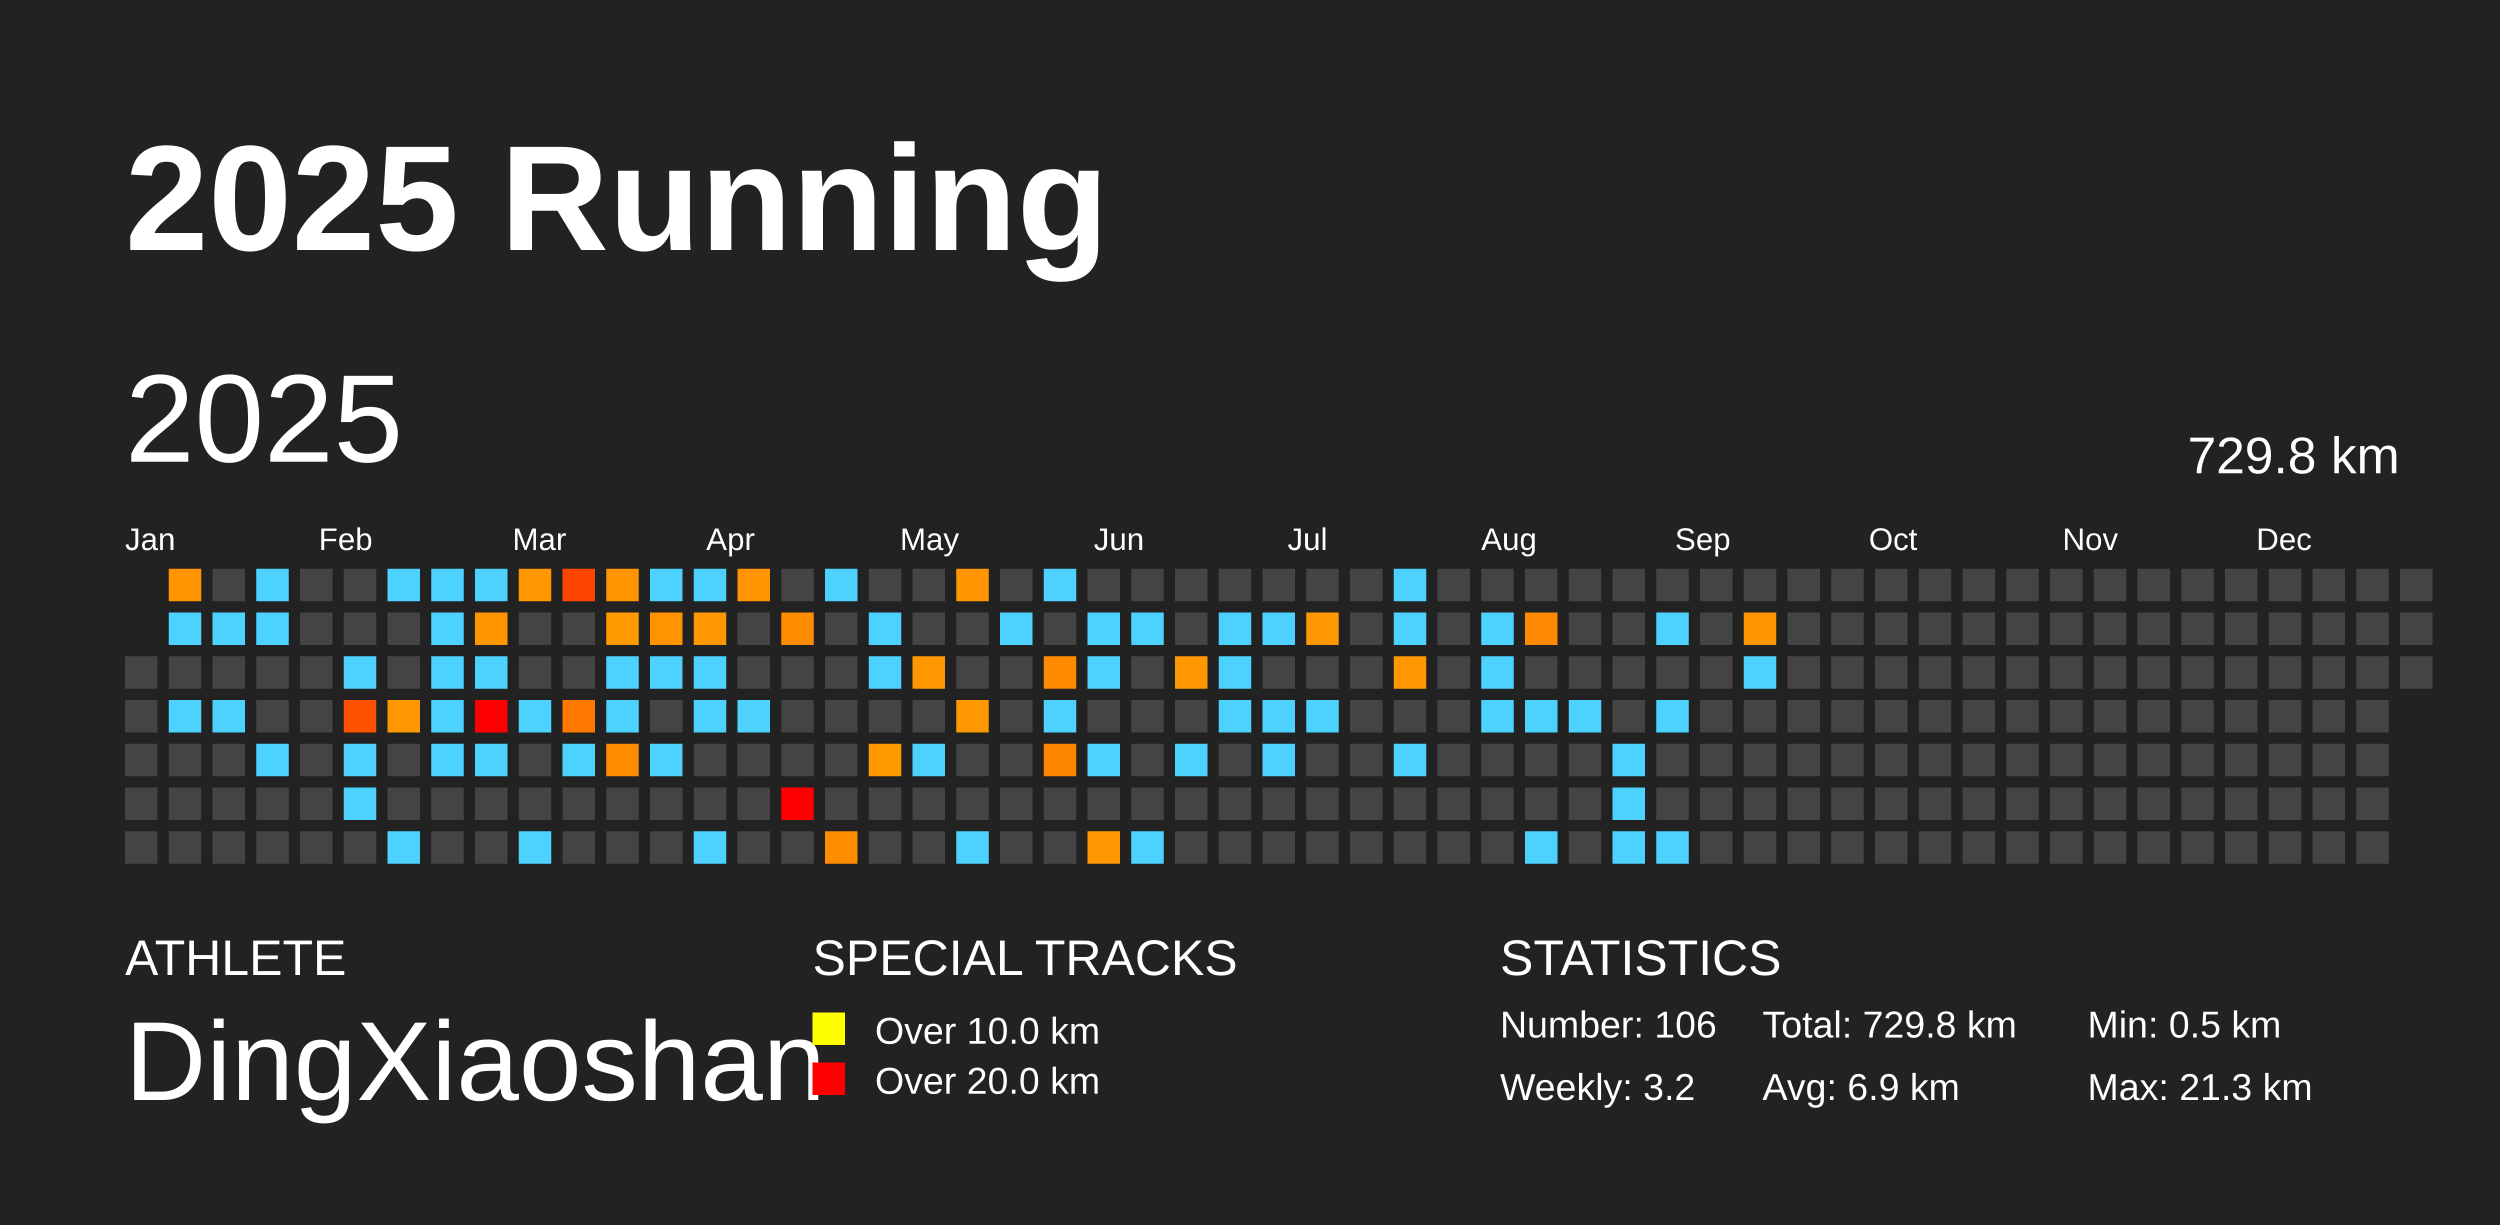
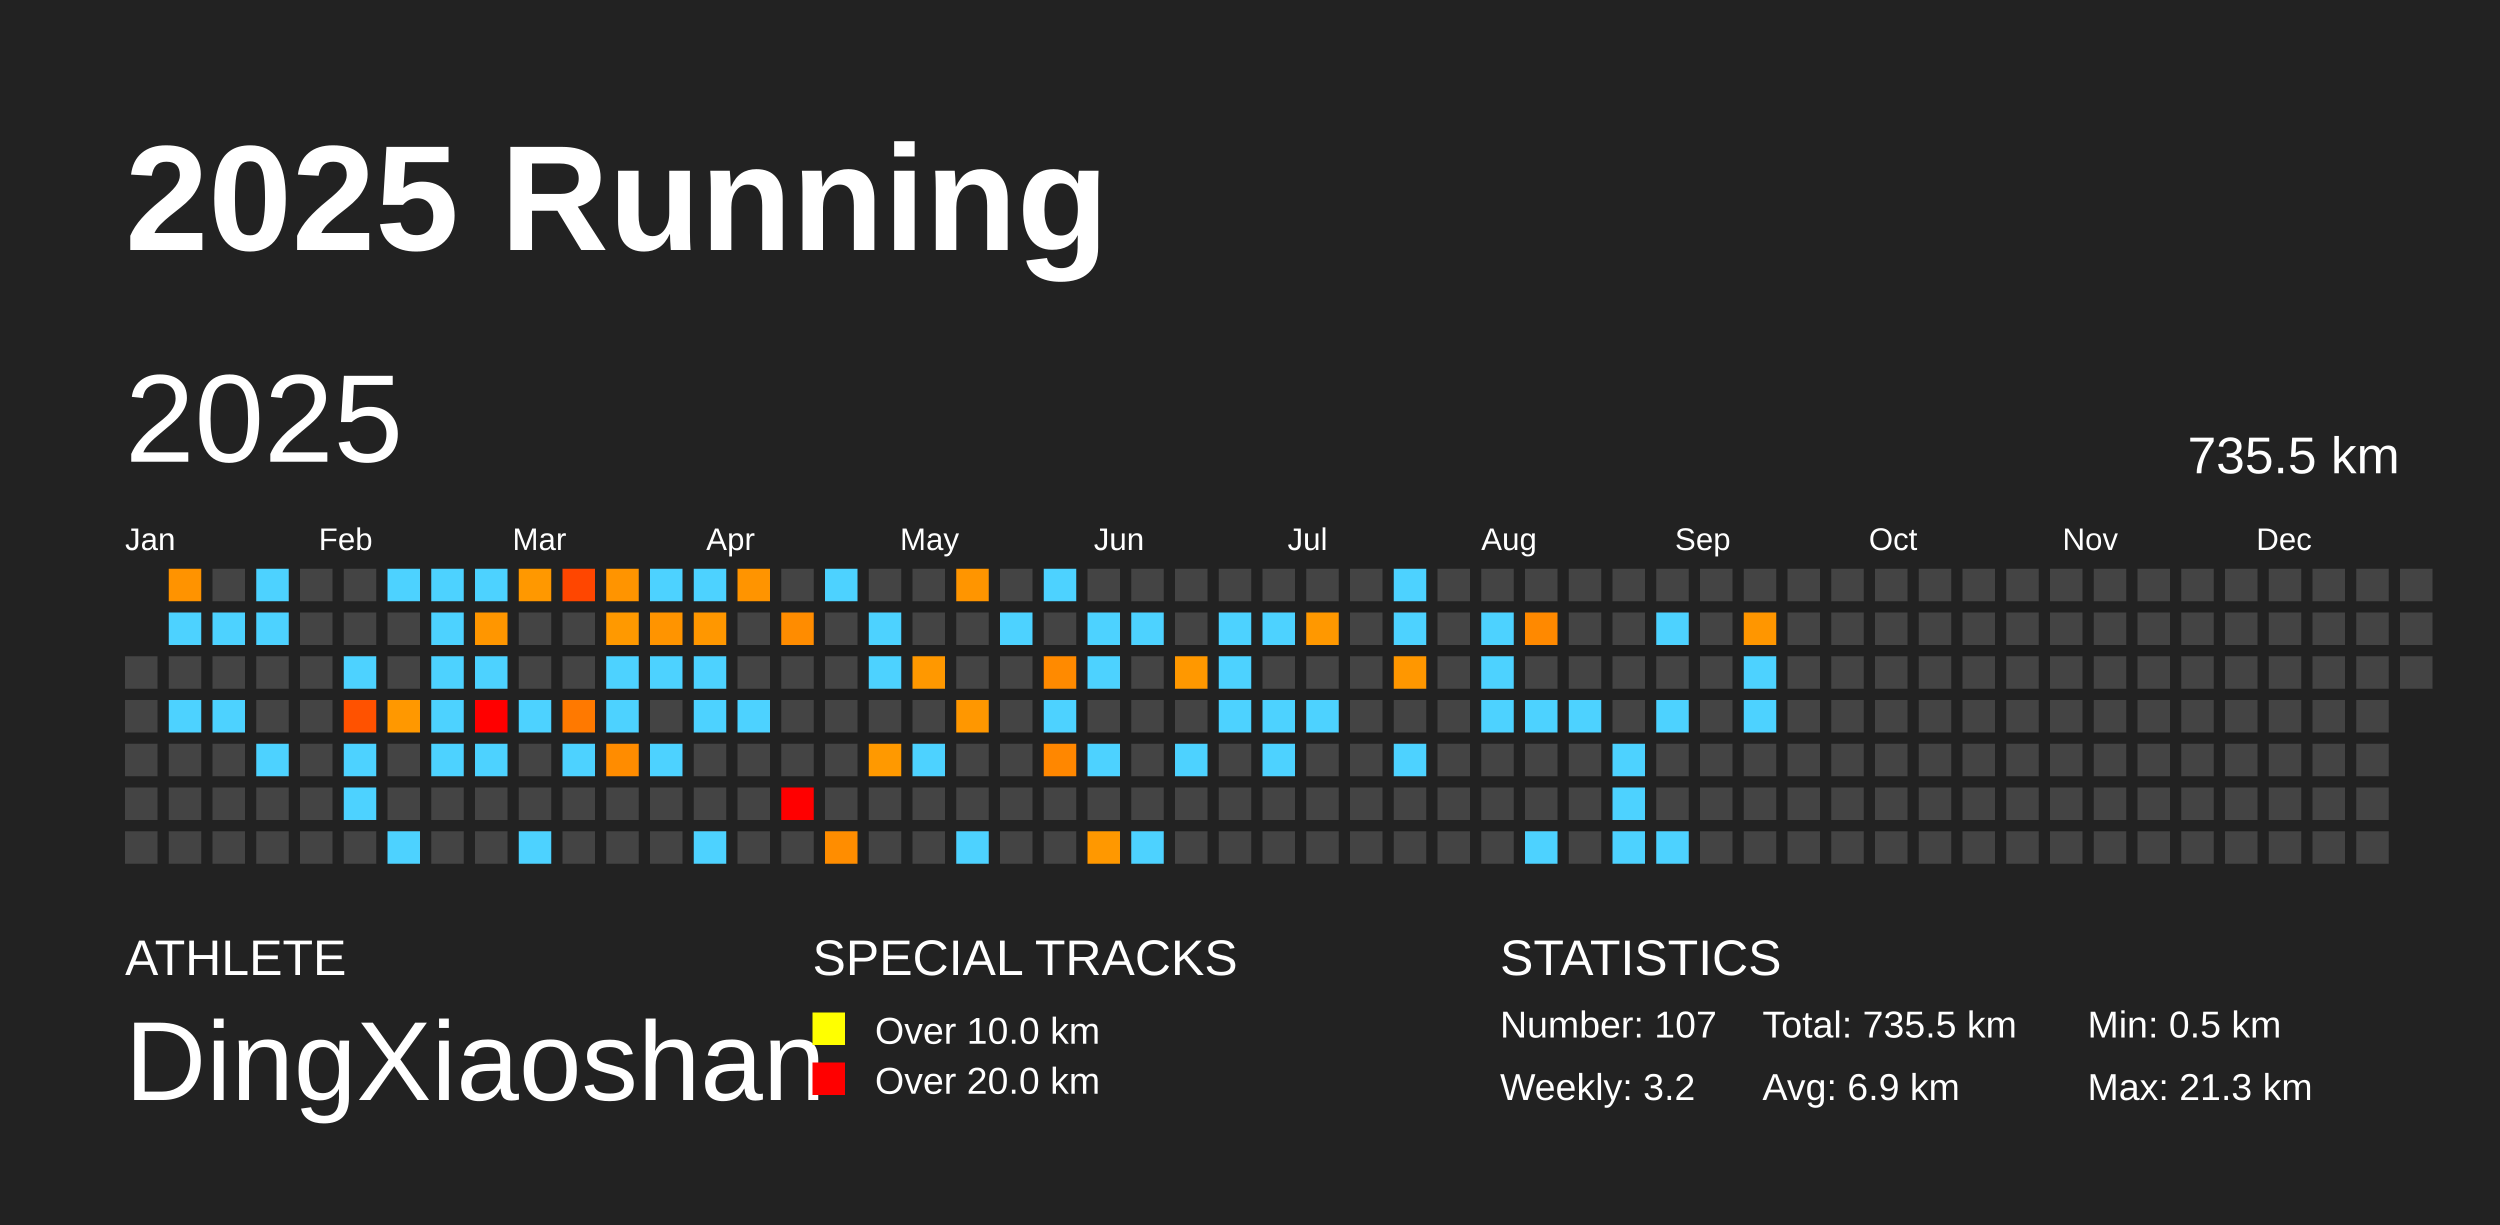
<svg xmlns="http://www.w3.org/2000/svg" baseProfile="full" height="98mm" version="1.1" viewBox="0,0,200,98" width="200mm">
  <defs />
  <rect fill="#222222" height="98" width="200" x="0" y="0" />
  <text fill="#FFFFFF" style="font-size:12px; font-family:Arial; font-weight:bold;" x="10" y="20">2025 Running</text>
  <text fill="#FFFFFF" style="font-size:4px; font-family:Arial" x="10" y="78">ATHLETE</text>
  <text fill="#FFFFFF" style="font-size:9px; font-family:Arial" x="10" y="88">DingXiaoshan</text>
  <text fill="#FFFFFF" style="font-size:4px; font-family:Arial" x="65" y="78">SPECIAL TRACKS</text>
  <rect fill="yellow" height="2.6" width="2.6" x="65" y="81" />
  <text fill="#FFFFFF" style="font-size:3px; font-family:Arial" x="70" y="83.5">Over 10.0 km</text>
  <rect fill="red" height="2.6" width="2.6" x="65" y="85" />
  <text fill="#FFFFFF" style="font-size:3px; font-family:Arial" x="70" y="87.5">Over 20.0 km</text>
  <text fill="#FFFFFF" style="font-size:4px; font-family:Arial" x="120" y="78">STATISTICS</text>
-   <text fill="#FFFFFF" style="font-size:3px; font-family:Arial" x="120" y="83">Number: 106</text>
+   <text fill="#FFFFFF" style="font-size:3px; font-family:Arial" x="120" y="83">Number: 107</text>
  <text fill="#FFFFFF" style="font-size:3px; font-family:Arial" x="120" y="88">Weekly: 3.2</text>
-   <text fill="#FFFFFF" style="font-size:3px; font-family:Arial" x="141" y="83">Total: 729.8 km</text>
+   <text fill="#FFFFFF" style="font-size:3px; font-family:Arial" x="141" y="83">Total: 735.5 km</text>
  <text fill="#FFFFFF" style="font-size:3px; font-family:Arial" x="141" y="88">Avg: 6.9 km</text>
  <text fill="#FFFFFF" style="font-size:3px; font-family:Arial" x="167" y="83">Min: 0.5 km</text>
  <text fill="#FFFFFF" style="font-size:3px; font-family:Arial" x="167" y="88">Max: 21.3 km</text>
  <text dominant-baseline="hanging" fill="#FFFFFF" style="font-size:10.0px; font-family:Arial;" x="10" y="30">2025</text>
-   <text dominant-baseline="hanging" fill="#FFFFFF" style="font-size:4.125px; font-family:Arial;" x="175" y="35">729.8 km</text>
+   <text dominant-baseline="hanging" fill="#FFFFFF" style="font-size:4.125px; font-family:Arial;" x="175" y="35">735.5 km</text>
  <text fill="#FFFFFF" style="font-size:2.5px; font-family:Arial" x="10.0" y="44">Jan</text>
  <text fill="#FFFFFF" style="font-size:2.5px; font-family:Arial" x="25.5" y="44">Feb</text>
  <text fill="#FFFFFF" style="font-size:2.5px; font-family:Arial" x="41.0" y="44">Mar</text>
  <text fill="#FFFFFF" style="font-size:2.5px; font-family:Arial" x="56.5" y="44">Apr</text>
  <text fill="#FFFFFF" style="font-size:2.5px; font-family:Arial" x="72.0" y="44">May</text>
  <text fill="#FFFFFF" style="font-size:2.5px; font-family:Arial" x="87.5" y="44">Jun</text>
  <text fill="#FFFFFF" style="font-size:2.5px; font-family:Arial" x="103.0" y="44">Jul</text>
  <text fill="#FFFFFF" style="font-size:2.5px; font-family:Arial" x="118.5" y="44">Aug</text>
  <text fill="#FFFFFF" style="font-size:2.5px; font-family:Arial" x="134.0" y="44">Sep</text>
  <text fill="#FFFFFF" style="font-size:2.5px; font-family:Arial" x="149.5" y="44">Oct</text>
  <text fill="#FFFFFF" style="font-size:2.5px; font-family:Arial" x="165.0" y="44">Nov</text>
  <text fill="#FFFFFF" style="font-size:2.5px; font-family:Arial" x="180.5" y="44">Dec</text>
  <rect fill="#444444" height="2.6" width="2.6" x="10.0" y="52.5" />
  <rect fill="#444444" height="2.6" width="2.6" x="10.0" y="56.0" />
  <rect fill="#444444" height="2.6" width="2.6" x="10.0" y="59.5" />
  <rect fill="#444444" height="2.6" width="2.6" x="10.0" y="63.0" />
  <rect fill="#444444" height="2.6" width="2.6" x="10.0" y="66.5" />
  <rect fill="#ff9300" height="2.6" width="2.6" x="13.5" y="45.5" />
  <rect fill="#4dd2ff" height="2.6" width="2.6" x="13.5" y="49.0" />
  <rect fill="#444444" height="2.6" width="2.6" x="13.5" y="52.5" />
  <rect fill="#4dd2ff" height="2.6" width="2.6" x="13.5" y="56.0" />
  <rect fill="#444444" height="2.6" width="2.6" x="13.5" y="59.5" />
  <rect fill="#444444" height="2.6" width="2.6" x="13.5" y="63.0" />
  <rect fill="#444444" height="2.6" width="2.6" x="13.5" y="66.5" />
  <rect fill="#444444" height="2.6" width="2.6" x="17.0" y="45.5" />
  <rect fill="#4dd2ff" height="2.6" width="2.6" x="17.0" y="49.0" />
  <rect fill="#444444" height="2.6" width="2.6" x="17.0" y="52.5" />
  <rect fill="#4dd2ff" height="2.6" width="2.6" x="17.0" y="56.0" />
  <rect fill="#444444" height="2.6" width="2.6" x="17.0" y="59.5" />
  <rect fill="#444444" height="2.6" width="2.6" x="17.0" y="63.0" />
  <rect fill="#444444" height="2.6" width="2.6" x="17.0" y="66.5" />
  <rect fill="#4dd2ff" height="2.6" width="2.6" x="20.5" y="45.5" />
  <rect fill="#4dd2ff" height="2.6" width="2.6" x="20.5" y="49.0" />
  <rect fill="#444444" height="2.6" width="2.6" x="20.5" y="52.5" />
  <rect fill="#444444" height="2.6" width="2.6" x="20.5" y="56.0" />
  <rect fill="#4dd2ff" height="2.6" width="2.6" x="20.5" y="59.5" />
  <rect fill="#444444" height="2.6" width="2.6" x="20.5" y="63.0" />
  <rect fill="#444444" height="2.6" width="2.6" x="20.5" y="66.5" />
  <rect fill="#444444" height="2.6" width="2.6" x="24.0" y="45.5" />
  <rect fill="#444444" height="2.6" width="2.6" x="24.0" y="49.0" />
  <rect fill="#444444" height="2.6" width="2.6" x="24.0" y="52.5" />
  <rect fill="#444444" height="2.6" width="2.6" x="24.0" y="56.0" />
  <rect fill="#444444" height="2.6" width="2.6" x="24.0" y="59.5" />
  <rect fill="#444444" height="2.6" width="2.6" x="24.0" y="63.0" />
  <rect fill="#444444" height="2.6" width="2.6" x="24.0" y="66.5" />
  <rect fill="#444444" height="2.6" width="2.6" x="27.5" y="45.5" />
  <rect fill="#444444" height="2.6" width="2.6" x="27.5" y="49.0" />
  <rect fill="#4dd2ff" height="2.6" width="2.6" x="27.5" y="52.5" />
  <rect fill="#ff5200" height="2.6" width="2.6" x="27.5" y="56.0" />
  <rect fill="#4dd2ff" height="2.6" width="2.6" x="27.5" y="59.5" />
  <rect fill="#4dd2ff" height="2.6" width="2.6" x="27.5" y="63.0" />
  <rect fill="#444444" height="2.6" width="2.6" x="27.5" y="66.5" />
  <rect fill="#4dd2ff" height="2.6" width="2.6" x="31.0" y="45.5" />
  <rect fill="#444444" height="2.6" width="2.6" x="31.0" y="49.0" />
  <rect fill="#444444" height="2.6" width="2.6" x="31.0" y="52.5" />
  <rect fill="#ff9800" height="2.6" width="2.6" x="31.0" y="56.0" />
  <rect fill="#444444" height="2.6" width="2.6" x="31.0" y="59.5" />
  <rect fill="#444444" height="2.6" width="2.6" x="31.0" y="63.0" />
  <rect fill="#4dd2ff" height="2.6" width="2.6" x="31.0" y="66.5" />
  <rect fill="#4dd2ff" height="2.6" width="2.6" x="34.5" y="45.5" />
  <rect fill="#4dd2ff" height="2.6" width="2.6" x="34.5" y="49.0" />
  <rect fill="#4dd2ff" height="2.6" width="2.6" x="34.5" y="52.5" />
  <rect fill="#4dd2ff" height="2.6" width="2.6" x="34.5" y="56.0" />
  <rect fill="#4dd2ff" height="2.6" width="2.6" x="34.5" y="59.5" />
  <rect fill="#444444" height="2.6" width="2.6" x="34.5" y="63.0" />
  <rect fill="#444444" height="2.6" width="2.6" x="34.5" y="66.5" />
  <rect fill="#4dd2ff" height="2.6" width="2.6" x="38.0" y="45.5" />
  <rect fill="#ff9600" height="2.6" width="2.6" x="38.0" y="49.0" />
  <rect fill="#4dd2ff" height="2.6" width="2.6" x="38.0" y="52.5" />
  <rect fill="red" height="2.6" width="2.6" x="38.0" y="56.0" />
  <rect fill="#4dd2ff" height="2.6" width="2.6" x="38.0" y="59.5" />
  <rect fill="#444444" height="2.6" width="2.6" x="38.0" y="63.0" />
  <rect fill="#444444" height="2.6" width="2.6" x="38.0" y="66.5" />
  <rect fill="#ff9800" height="2.6" width="2.6" x="41.5" y="45.5" />
  <rect fill="#444444" height="2.6" width="2.6" x="41.5" y="49.0" />
  <rect fill="#444444" height="2.6" width="2.6" x="41.5" y="52.5" />
  <rect fill="#4dd2ff" height="2.6" width="2.6" x="41.5" y="56.0" />
  <rect fill="#444444" height="2.6" width="2.6" x="41.5" y="59.5" />
  <rect fill="#444444" height="2.6" width="2.6" x="41.5" y="63.0" />
  <rect fill="#4dd2ff" height="2.6" width="2.6" x="41.5" y="66.5" />
  <rect fill="#ff4600" height="2.6" width="2.6" x="45.0" y="45.5" />
  <rect fill="#444444" height="2.6" width="2.6" x="45.0" y="49.0" />
  <rect fill="#444444" height="2.6" width="2.6" x="45.0" y="52.5" />
  <rect fill="#ff7900" height="2.6" width="2.6" x="45.0" y="56.0" />
  <rect fill="#4dd2ff" height="2.6" width="2.6" x="45.0" y="59.5" />
  <rect fill="#444444" height="2.6" width="2.6" x="45.0" y="63.0" />
  <rect fill="#444444" height="2.6" width="2.6" x="45.0" y="66.5" />
  <rect fill="#ff9400" height="2.6" width="2.6" x="48.5" y="45.5" />
  <rect fill="#ff9900" height="2.6" width="2.6" x="48.5" y="49.0" />
  <rect fill="#4dd2ff" height="2.6" width="2.6" x="48.5" y="52.5" />
  <rect fill="#4dd2ff" height="2.6" width="2.6" x="48.5" y="56.0" />
  <rect fill="#ff8c00" height="2.6" width="2.6" x="48.5" y="59.5" />
  <rect fill="#444444" height="2.6" width="2.6" x="48.5" y="63.0" />
  <rect fill="#444444" height="2.6" width="2.6" x="48.5" y="66.5" />
  <rect fill="#4dd2ff" height="2.6" width="2.6" x="52.0" y="45.5" />
  <rect fill="#ff9400" height="2.6" width="2.6" x="52.0" y="49.0" />
  <rect fill="#4dd2ff" height="2.6" width="2.6" x="52.0" y="52.5" />
  <rect fill="#444444" height="2.6" width="2.6" x="52.0" y="56.0" />
  <rect fill="#4dd2ff" height="2.6" width="2.6" x="52.0" y="59.5" />
  <rect fill="#444444" height="2.6" width="2.6" x="52.0" y="63.0" />
  <rect fill="#444444" height="2.6" width="2.6" x="52.0" y="66.5" />
  <rect fill="#4dd2ff" height="2.6" width="2.6" x="55.5" y="45.5" />
  <rect fill="#ff9700" height="2.6" width="2.6" x="55.5" y="49.0" />
  <rect fill="#4dd2ff" height="2.6" width="2.6" x="55.5" y="52.5" />
  <rect fill="#4dd2ff" height="2.6" width="2.6" x="55.5" y="56.0" />
  <rect fill="#444444" height="2.6" width="2.6" x="55.5" y="59.5" />
  <rect fill="#444444" height="2.6" width="2.6" x="55.5" y="63.0" />
  <rect fill="#4dd2ff" height="2.6" width="2.6" x="55.5" y="66.5" />
  <rect fill="#ff9400" height="2.6" width="2.6" x="59.0" y="45.5" />
  <rect fill="#444444" height="2.6" width="2.6" x="59.0" y="49.0" />
  <rect fill="#444444" height="2.6" width="2.6" x="59.0" y="52.5" />
  <rect fill="#4dd2ff" height="2.6" width="2.6" x="59.0" y="56.0" />
  <rect fill="#444444" height="2.6" width="2.6" x="59.0" y="59.5" />
  <rect fill="#444444" height="2.6" width="2.6" x="59.0" y="63.0" />
  <rect fill="#444444" height="2.6" width="2.6" x="59.0" y="66.5" />
  <rect fill="#444444" height="2.6" width="2.6" x="62.5" y="45.5" />
  <rect fill="#ff8c00" height="2.6" width="2.6" x="62.5" y="49.0" />
  <rect fill="#444444" height="2.6" width="2.6" x="62.5" y="52.5" />
  <rect fill="#444444" height="2.6" width="2.6" x="62.5" y="56.0" />
  <rect fill="#444444" height="2.6" width="2.6" x="62.5" y="59.5" />
  <rect fill="red" height="2.6" width="2.6" x="62.5" y="63.0" />
  <rect fill="#444444" height="2.6" width="2.6" x="62.5" y="66.5" />
  <rect fill="#4dd2ff" height="2.6" width="2.6" x="66.0" y="45.5" />
  <rect fill="#444444" height="2.6" width="2.6" x="66.0" y="49.0" />
  <rect fill="#444444" height="2.6" width="2.6" x="66.0" y="52.5" />
  <rect fill="#444444" height="2.6" width="2.6" x="66.0" y="56.0" />
  <rect fill="#444444" height="2.6" width="2.6" x="66.0" y="59.5" />
  <rect fill="#444444" height="2.6" width="2.6" x="66.0" y="63.0" />
  <rect fill="#ff8d00" height="2.6" width="2.6" x="66.0" y="66.5" />
  <rect fill="#444444" height="2.6" width="2.6" x="69.5" y="45.5" />
  <rect fill="#4dd2ff" height="2.6" width="2.6" x="69.5" y="49.0" />
  <rect fill="#4dd2ff" height="2.6" width="2.6" x="69.5" y="52.5" />
  <rect fill="#444444" height="2.6" width="2.6" x="69.5" y="56.0" />
  <rect fill="#ff9900" height="2.6" width="2.6" x="69.5" y="59.5" />
  <rect fill="#444444" height="2.6" width="2.6" x="69.5" y="63.0" />
  <rect fill="#444444" height="2.6" width="2.6" x="69.5" y="66.5" />
  <rect fill="#444444" height="2.6" width="2.6" x="73.0" y="45.5" />
  <rect fill="#444444" height="2.6" width="2.6" x="73.0" y="49.0" />
  <rect fill="#ff9800" height="2.6" width="2.6" x="73.0" y="52.5" />
  <rect fill="#444444" height="2.6" width="2.6" x="73.0" y="56.0" />
  <rect fill="#4dd2ff" height="2.6" width="2.6" x="73.0" y="59.5" />
  <rect fill="#444444" height="2.6" width="2.6" x="73.0" y="63.0" />
  <rect fill="#444444" height="2.6" width="2.6" x="73.0" y="66.5" />
  <rect fill="#ff9500" height="2.6" width="2.6" x="76.5" y="45.5" />
  <rect fill="#444444" height="2.6" width="2.6" x="76.5" y="49.0" />
  <rect fill="#444444" height="2.6" width="2.6" x="76.5" y="52.5" />
  <rect fill="#ff9700" height="2.6" width="2.6" x="76.5" y="56.0" />
  <rect fill="#444444" height="2.6" width="2.6" x="76.5" y="59.5" />
  <rect fill="#444444" height="2.6" width="2.6" x="76.5" y="63.0" />
  <rect fill="#4dd2ff" height="2.6" width="2.6" x="76.5" y="66.5" />
  <rect fill="#444444" height="2.6" width="2.6" x="80.0" y="45.5" />
  <rect fill="#4dd2ff" height="2.6" width="2.6" x="80.0" y="49.0" />
  <rect fill="#444444" height="2.6" width="2.6" x="80.0" y="52.5" />
  <rect fill="#444444" height="2.6" width="2.6" x="80.0" y="56.0" />
  <rect fill="#444444" height="2.6" width="2.6" x="80.0" y="59.5" />
  <rect fill="#444444" height="2.6" width="2.6" x="80.0" y="63.0" />
  <rect fill="#444444" height="2.6" width="2.6" x="80.0" y="66.5" />
  <rect fill="#4dd2ff" height="2.6" width="2.6" x="83.5" y="45.5" />
  <rect fill="#444444" height="2.6" width="2.6" x="83.5" y="49.0" />
  <rect fill="#ff8a00" height="2.6" width="2.6" x="83.5" y="52.5" />
  <rect fill="#4dd2ff" height="2.6" width="2.6" x="83.5" y="56.0" />
  <rect fill="#ff8700" height="2.6" width="2.6" x="83.5" y="59.5" />
  <rect fill="#444444" height="2.6" width="2.6" x="83.5" y="63.0" />
  <rect fill="#444444" height="2.6" width="2.6" x="83.5" y="66.5" />
  <rect fill="#444444" height="2.6" width="2.6" x="87.0" y="45.5" />
  <rect fill="#4dd2ff" height="2.6" width="2.6" x="87.0" y="49.0" />
  <rect fill="#4dd2ff" height="2.6" width="2.6" x="87.0" y="52.5" />
  <rect fill="#444444" height="2.6" width="2.6" x="87.0" y="56.0" />
  <rect fill="#4dd2ff" height="2.6" width="2.6" x="87.0" y="59.5" />
  <rect fill="#444444" height="2.6" width="2.6" x="87.0" y="63.0" />
  <rect fill="#ff9800" height="2.6" width="2.6" x="87.0" y="66.5" />
  <rect fill="#444444" height="2.6" width="2.6" x="90.5" y="45.5" />
  <rect fill="#4dd2ff" height="2.6" width="2.6" x="90.5" y="49.0" />
  <rect fill="#444444" height="2.6" width="2.6" x="90.5" y="52.5" />
  <rect fill="#444444" height="2.6" width="2.6" x="90.5" y="56.0" />
  <rect fill="#444444" height="2.6" width="2.6" x="90.5" y="59.5" />
  <rect fill="#444444" height="2.6" width="2.6" x="90.5" y="63.0" />
  <rect fill="#4dd2ff" height="2.6" width="2.6" x="90.5" y="66.5" />
  <rect fill="#444444" height="2.6" width="2.6" x="94.0" y="45.5" />
  <rect fill="#444444" height="2.6" width="2.6" x="94.0" y="49.0" />
  <rect fill="#ff9800" height="2.6" width="2.6" x="94.0" y="52.5" />
  <rect fill="#444444" height="2.6" width="2.6" x="94.0" y="56.0" />
  <rect fill="#4dd2ff" height="2.6" width="2.6" x="94.0" y="59.5" />
  <rect fill="#444444" height="2.6" width="2.6" x="94.0" y="63.0" />
  <rect fill="#444444" height="2.6" width="2.6" x="94.0" y="66.5" />
  <rect fill="#444444" height="2.6" width="2.6" x="97.5" y="45.5" />
  <rect fill="#4dd2ff" height="2.6" width="2.6" x="97.5" y="49.0" />
  <rect fill="#4dd2ff" height="2.6" width="2.6" x="97.5" y="52.5" />
  <rect fill="#4dd2ff" height="2.6" width="2.6" x="97.5" y="56.0" />
  <rect fill="#444444" height="2.6" width="2.6" x="97.5" y="59.5" />
  <rect fill="#444444" height="2.6" width="2.6" x="97.5" y="63.0" />
  <rect fill="#444444" height="2.6" width="2.6" x="97.5" y="66.5" />
  <rect fill="#444444" height="2.6" width="2.6" x="101.0" y="45.5" />
  <rect fill="#4dd2ff" height="2.6" width="2.6" x="101.0" y="49.0" />
  <rect fill="#444444" height="2.6" width="2.6" x="101.0" y="52.5" />
  <rect fill="#4dd2ff" height="2.6" width="2.6" x="101.0" y="56.0" />
  <rect fill="#4dd2ff" height="2.6" width="2.6" x="101.0" y="59.5" />
  <rect fill="#444444" height="2.6" width="2.6" x="101.0" y="63.0" />
  <rect fill="#444444" height="2.6" width="2.6" x="101.0" y="66.5" />
  <rect fill="#444444" height="2.6" width="2.6" x="104.5" y="45.5" />
  <rect fill="#ff9800" height="2.6" width="2.6" x="104.5" y="49.0" />
  <rect fill="#444444" height="2.6" width="2.6" x="104.5" y="52.5" />
  <rect fill="#4dd2ff" height="2.6" width="2.6" x="104.5" y="56.0" />
  <rect fill="#444444" height="2.6" width="2.6" x="104.5" y="59.5" />
  <rect fill="#444444" height="2.6" width="2.6" x="104.5" y="63.0" />
  <rect fill="#444444" height="2.6" width="2.6" x="104.5" y="66.5" />
  <rect fill="#444444" height="2.6" width="2.6" x="108.0" y="45.5" />
  <rect fill="#444444" height="2.6" width="2.6" x="108.0" y="49.0" />
  <rect fill="#444444" height="2.6" width="2.6" x="108.0" y="52.5" />
  <rect fill="#444444" height="2.6" width="2.6" x="108.0" y="56.0" />
  <rect fill="#444444" height="2.6" width="2.6" x="108.0" y="59.5" />
  <rect fill="#444444" height="2.6" width="2.6" x="108.0" y="63.0" />
  <rect fill="#444444" height="2.6" width="2.6" x="108.0" y="66.5" />
  <rect fill="#4dd2ff" height="2.6" width="2.6" x="111.5" y="45.5" />
  <rect fill="#4dd2ff" height="2.6" width="2.6" x="111.5" y="49.0" />
  <rect fill="#ff9700" height="2.6" width="2.6" x="111.5" y="52.5" />
  <rect fill="#444444" height="2.6" width="2.6" x="111.5" y="56.0" />
  <rect fill="#4dd2ff" height="2.6" width="2.6" x="111.5" y="59.5" />
  <rect fill="#444444" height="2.6" width="2.6" x="111.5" y="63.0" />
  <rect fill="#444444" height="2.6" width="2.6" x="111.5" y="66.5" />
  <rect fill="#444444" height="2.6" width="2.6" x="115.0" y="45.5" />
  <rect fill="#444444" height="2.6" width="2.6" x="115.0" y="49.0" />
  <rect fill="#444444" height="2.6" width="2.6" x="115.0" y="52.5" />
  <rect fill="#444444" height="2.6" width="2.6" x="115.0" y="56.0" />
  <rect fill="#444444" height="2.6" width="2.6" x="115.0" y="59.5" />
  <rect fill="#444444" height="2.6" width="2.6" x="115.0" y="63.0" />
  <rect fill="#444444" height="2.6" width="2.6" x="115.0" y="66.5" />
  <rect fill="#444444" height="2.6" width="2.6" x="118.5" y="45.5" />
  <rect fill="#4dd2ff" height="2.6" width="2.6" x="118.5" y="49.0" />
  <rect fill="#4dd2ff" height="2.6" width="2.6" x="118.5" y="52.5" />
  <rect fill="#4dd2ff" height="2.6" width="2.6" x="118.5" y="56.0" />
  <rect fill="#444444" height="2.6" width="2.6" x="118.5" y="59.5" />
  <rect fill="#444444" height="2.6" width="2.6" x="118.5" y="63.0" />
  <rect fill="#444444" height="2.6" width="2.6" x="118.5" y="66.5" />
  <rect fill="#444444" height="2.6" width="2.6" x="122.0" y="45.5" />
  <rect fill="#ff8900" height="2.6" width="2.6" x="122.0" y="49.0" />
  <rect fill="#444444" height="2.6" width="2.6" x="122.0" y="52.5" />
  <rect fill="#4dd2ff" height="2.6" width="2.6" x="122.0" y="56.0" />
  <rect fill="#444444" height="2.6" width="2.6" x="122.0" y="59.5" />
  <rect fill="#444444" height="2.6" width="2.6" x="122.0" y="63.0" />
  <rect fill="#4dd2ff" height="2.6" width="2.6" x="122.0" y="66.5" />
  <rect fill="#444444" height="2.6" width="2.6" x="125.5" y="45.5" />
  <rect fill="#444444" height="2.6" width="2.6" x="125.5" y="49.0" />
  <rect fill="#444444" height="2.6" width="2.6" x="125.5" y="52.5" />
  <rect fill="#4dd2ff" height="2.6" width="2.6" x="125.5" y="56.0" />
  <rect fill="#444444" height="2.6" width="2.6" x="125.5" y="59.5" />
  <rect fill="#444444" height="2.6" width="2.6" x="125.5" y="63.0" />
  <rect fill="#444444" height="2.6" width="2.6" x="125.5" y="66.5" />
  <rect fill="#444444" height="2.6" width="2.6" x="129.0" y="45.5" />
  <rect fill="#444444" height="2.6" width="2.6" x="129.0" y="49.0" />
  <rect fill="#444444" height="2.6" width="2.6" x="129.0" y="52.5" />
  <rect fill="#444444" height="2.6" width="2.6" x="129.0" y="56.0" />
  <rect fill="#4dd2ff" height="2.6" width="2.6" x="129.0" y="59.5" />
  <rect fill="#4dd2ff" height="2.6" width="2.6" x="129.0" y="63.0" />
  <rect fill="#4dd2ff" height="2.6" width="2.6" x="129.0" y="66.5" />
  <rect fill="#444444" height="2.6" width="2.6" x="132.5" y="45.5" />
  <rect fill="#4dd2ff" height="2.6" width="2.6" x="132.5" y="49.0" />
  <rect fill="#444444" height="2.6" width="2.6" x="132.5" y="52.5" />
  <rect fill="#4dd2ff" height="2.6" width="2.6" x="132.5" y="56.0" />
  <rect fill="#444444" height="2.6" width="2.6" x="132.5" y="59.5" />
  <rect fill="#444444" height="2.6" width="2.6" x="132.5" y="63.0" />
  <rect fill="#4dd2ff" height="2.6" width="2.6" x="132.5" y="66.5" />
  <rect fill="#444444" height="2.6" width="2.6" x="136.0" y="45.5" />
  <rect fill="#444444" height="2.6" width="2.6" x="136.0" y="49.0" />
  <rect fill="#444444" height="2.6" width="2.6" x="136.0" y="52.5" />
  <rect fill="#444444" height="2.6" width="2.6" x="136.0" y="56.0" />
  <rect fill="#444444" height="2.6" width="2.6" x="136.0" y="59.5" />
  <rect fill="#444444" height="2.6" width="2.6" x="136.0" y="63.0" />
  <rect fill="#444444" height="2.6" width="2.6" x="136.0" y="66.5" />
  <rect fill="#444444" height="2.6" width="2.6" x="139.5" y="45.5" />
  <rect fill="#ff9600" height="2.6" width="2.6" x="139.5" y="49.0" />
  <rect fill="#4dd2ff" height="2.6" width="2.6" x="139.5" y="52.5" />
-   <rect fill="#444444" height="2.6" width="2.6" x="139.5" y="56.0" />
+   <rect fill="#4dd2ff" height="2.6" width="2.6" x="139.5" y="56.0" />
  <rect fill="#444444" height="2.6" width="2.6" x="139.5" y="59.5" />
  <rect fill="#444444" height="2.6" width="2.6" x="139.5" y="63.0" />
  <rect fill="#444444" height="2.6" width="2.6" x="139.5" y="66.5" />
  <rect fill="#444444" height="2.6" width="2.6" x="143.0" y="45.5" />
  <rect fill="#444444" height="2.6" width="2.6" x="143.0" y="49.0" />
  <rect fill="#444444" height="2.6" width="2.6" x="143.0" y="52.5" />
  <rect fill="#444444" height="2.6" width="2.6" x="143.0" y="56.0" />
  <rect fill="#444444" height="2.6" width="2.6" x="143.0" y="59.5" />
  <rect fill="#444444" height="2.6" width="2.6" x="143.0" y="63.0" />
  <rect fill="#444444" height="2.6" width="2.6" x="143.0" y="66.5" />
  <rect fill="#444444" height="2.6" width="2.6" x="146.5" y="45.5" />
  <rect fill="#444444" height="2.6" width="2.6" x="146.5" y="49.0" />
  <rect fill="#444444" height="2.6" width="2.6" x="146.5" y="52.5" />
  <rect fill="#444444" height="2.6" width="2.6" x="146.5" y="56.0" />
  <rect fill="#444444" height="2.6" width="2.6" x="146.5" y="59.5" />
  <rect fill="#444444" height="2.6" width="2.6" x="146.5" y="63.0" />
  <rect fill="#444444" height="2.6" width="2.6" x="146.5" y="66.5" />
  <rect fill="#444444" height="2.6" width="2.6" x="150.0" y="45.5" />
  <rect fill="#444444" height="2.6" width="2.6" x="150.0" y="49.0" />
  <rect fill="#444444" height="2.6" width="2.6" x="150.0" y="52.5" />
  <rect fill="#444444" height="2.6" width="2.6" x="150.0" y="56.0" />
  <rect fill="#444444" height="2.6" width="2.6" x="150.0" y="59.5" />
  <rect fill="#444444" height="2.6" width="2.6" x="150.0" y="63.0" />
  <rect fill="#444444" height="2.6" width="2.6" x="150.0" y="66.5" />
  <rect fill="#444444" height="2.6" width="2.6" x="153.5" y="45.5" />
  <rect fill="#444444" height="2.6" width="2.6" x="153.5" y="49.0" />
  <rect fill="#444444" height="2.6" width="2.6" x="153.5" y="52.5" />
  <rect fill="#444444" height="2.6" width="2.6" x="153.5" y="56.0" />
  <rect fill="#444444" height="2.6" width="2.6" x="153.5" y="59.5" />
  <rect fill="#444444" height="2.6" width="2.6" x="153.5" y="63.0" />
  <rect fill="#444444" height="2.6" width="2.6" x="153.5" y="66.5" />
  <rect fill="#444444" height="2.6" width="2.6" x="157.0" y="45.5" />
  <rect fill="#444444" height="2.6" width="2.6" x="157.0" y="49.0" />
  <rect fill="#444444" height="2.6" width="2.6" x="157.0" y="52.5" />
  <rect fill="#444444" height="2.6" width="2.6" x="157.0" y="56.0" />
  <rect fill="#444444" height="2.6" width="2.6" x="157.0" y="59.5" />
  <rect fill="#444444" height="2.6" width="2.6" x="157.0" y="63.0" />
  <rect fill="#444444" height="2.6" width="2.6" x="157.0" y="66.5" />
  <rect fill="#444444" height="2.6" width="2.6" x="160.5" y="45.5" />
  <rect fill="#444444" height="2.6" width="2.6" x="160.5" y="49.0" />
  <rect fill="#444444" height="2.6" width="2.6" x="160.5" y="52.5" />
  <rect fill="#444444" height="2.6" width="2.6" x="160.5" y="56.0" />
  <rect fill="#444444" height="2.6" width="2.6" x="160.5" y="59.5" />
  <rect fill="#444444" height="2.6" width="2.6" x="160.5" y="63.0" />
  <rect fill="#444444" height="2.6" width="2.6" x="160.5" y="66.5" />
  <rect fill="#444444" height="2.6" width="2.6" x="164.0" y="45.5" />
  <rect fill="#444444" height="2.6" width="2.6" x="164.0" y="49.0" />
  <rect fill="#444444" height="2.6" width="2.6" x="164.0" y="52.5" />
  <rect fill="#444444" height="2.6" width="2.6" x="164.0" y="56.0" />
  <rect fill="#444444" height="2.6" width="2.6" x="164.0" y="59.5" />
  <rect fill="#444444" height="2.6" width="2.6" x="164.0" y="63.0" />
  <rect fill="#444444" height="2.6" width="2.6" x="164.0" y="66.5" />
  <rect fill="#444444" height="2.6" width="2.6" x="167.5" y="45.5" />
  <rect fill="#444444" height="2.6" width="2.6" x="167.5" y="49.0" />
  <rect fill="#444444" height="2.6" width="2.6" x="167.5" y="52.5" />
  <rect fill="#444444" height="2.6" width="2.6" x="167.5" y="56.0" />
  <rect fill="#444444" height="2.6" width="2.6" x="167.5" y="59.5" />
  <rect fill="#444444" height="2.6" width="2.6" x="167.5" y="63.0" />
  <rect fill="#444444" height="2.6" width="2.6" x="167.5" y="66.5" />
  <rect fill="#444444" height="2.6" width="2.6" x="171.0" y="45.5" />
  <rect fill="#444444" height="2.6" width="2.6" x="171.0" y="49.0" />
  <rect fill="#444444" height="2.6" width="2.6" x="171.0" y="52.5" />
  <rect fill="#444444" height="2.6" width="2.6" x="171.0" y="56.0" />
  <rect fill="#444444" height="2.6" width="2.6" x="171.0" y="59.5" />
  <rect fill="#444444" height="2.6" width="2.6" x="171.0" y="63.0" />
  <rect fill="#444444" height="2.6" width="2.6" x="171.0" y="66.5" />
  <rect fill="#444444" height="2.6" width="2.6" x="174.5" y="45.5" />
  <rect fill="#444444" height="2.6" width="2.6" x="174.5" y="49.0" />
  <rect fill="#444444" height="2.6" width="2.6" x="174.5" y="52.5" />
  <rect fill="#444444" height="2.6" width="2.6" x="174.5" y="56.0" />
  <rect fill="#444444" height="2.6" width="2.6" x="174.5" y="59.5" />
  <rect fill="#444444" height="2.6" width="2.6" x="174.5" y="63.0" />
  <rect fill="#444444" height="2.6" width="2.6" x="174.5" y="66.5" />
  <rect fill="#444444" height="2.6" width="2.6" x="178.0" y="45.5" />
  <rect fill="#444444" height="2.6" width="2.6" x="178.0" y="49.0" />
  <rect fill="#444444" height="2.6" width="2.6" x="178.0" y="52.5" />
  <rect fill="#444444" height="2.6" width="2.6" x="178.0" y="56.0" />
  <rect fill="#444444" height="2.6" width="2.6" x="178.0" y="59.5" />
  <rect fill="#444444" height="2.6" width="2.6" x="178.0" y="63.0" />
  <rect fill="#444444" height="2.6" width="2.6" x="178.0" y="66.5" />
  <rect fill="#444444" height="2.6" width="2.6" x="181.5" y="45.5" />
  <rect fill="#444444" height="2.6" width="2.6" x="181.5" y="49.0" />
  <rect fill="#444444" height="2.6" width="2.6" x="181.5" y="52.5" />
  <rect fill="#444444" height="2.6" width="2.6" x="181.5" y="56.0" />
  <rect fill="#444444" height="2.6" width="2.6" x="181.5" y="59.5" />
  <rect fill="#444444" height="2.6" width="2.6" x="181.5" y="63.0" />
  <rect fill="#444444" height="2.6" width="2.6" x="181.5" y="66.5" />
  <rect fill="#444444" height="2.6" width="2.6" x="185.0" y="45.5" />
  <rect fill="#444444" height="2.6" width="2.6" x="185.0" y="49.0" />
  <rect fill="#444444" height="2.6" width="2.6" x="185.0" y="52.5" />
  <rect fill="#444444" height="2.6" width="2.6" x="185.0" y="56.0" />
  <rect fill="#444444" height="2.6" width="2.6" x="185.0" y="59.5" />
  <rect fill="#444444" height="2.6" width="2.6" x="185.0" y="63.0" />
  <rect fill="#444444" height="2.6" width="2.6" x="185.0" y="66.5" />
  <rect fill="#444444" height="2.6" width="2.6" x="188.5" y="45.5" />
  <rect fill="#444444" height="2.6" width="2.6" x="188.5" y="49.0" />
  <rect fill="#444444" height="2.6" width="2.6" x="188.5" y="52.5" />
  <rect fill="#444444" height="2.6" width="2.6" x="188.5" y="56.0" />
  <rect fill="#444444" height="2.6" width="2.6" x="188.5" y="59.5" />
  <rect fill="#444444" height="2.6" width="2.6" x="188.5" y="63.0" />
  <rect fill="#444444" height="2.6" width="2.6" x="188.5" y="66.5" />
  <rect fill="#444444" height="2.6" width="2.6" x="192.0" y="45.5" />
  <rect fill="#444444" height="2.6" width="2.6" x="192.0" y="49.0" />
  <rect fill="#444444" height="2.6" width="2.6" x="192.0" y="52.5" />
</svg>
